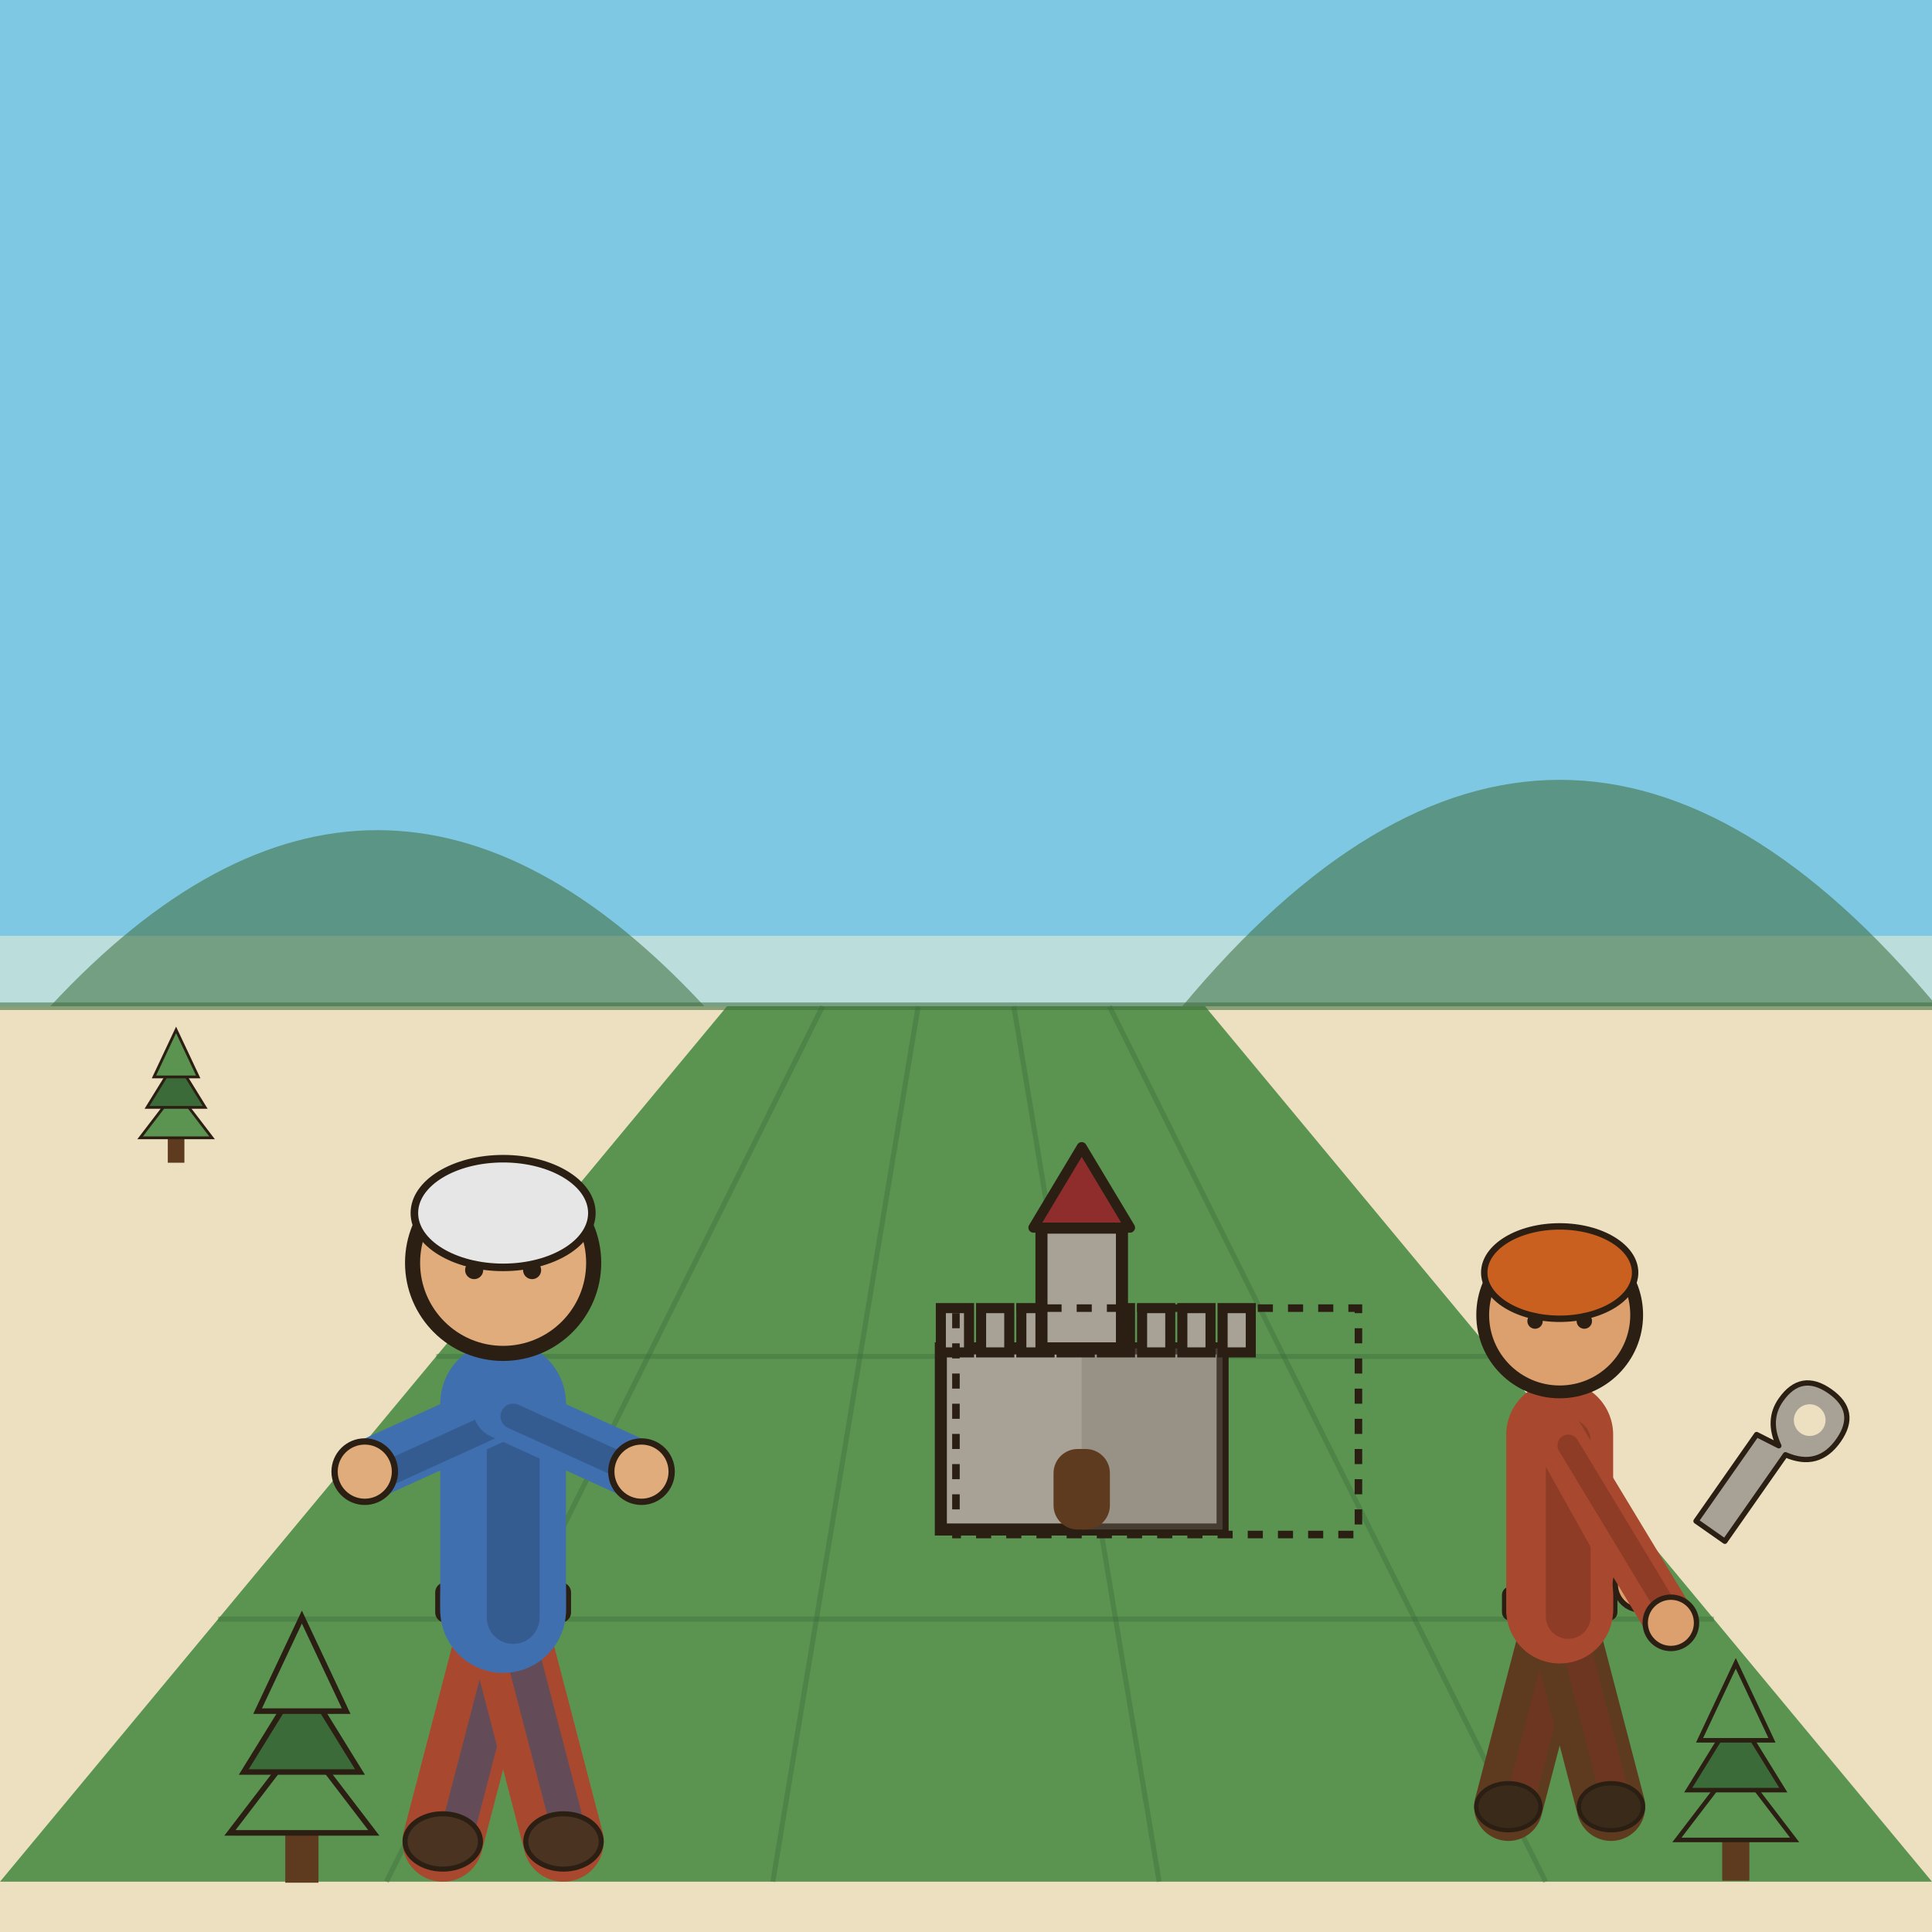
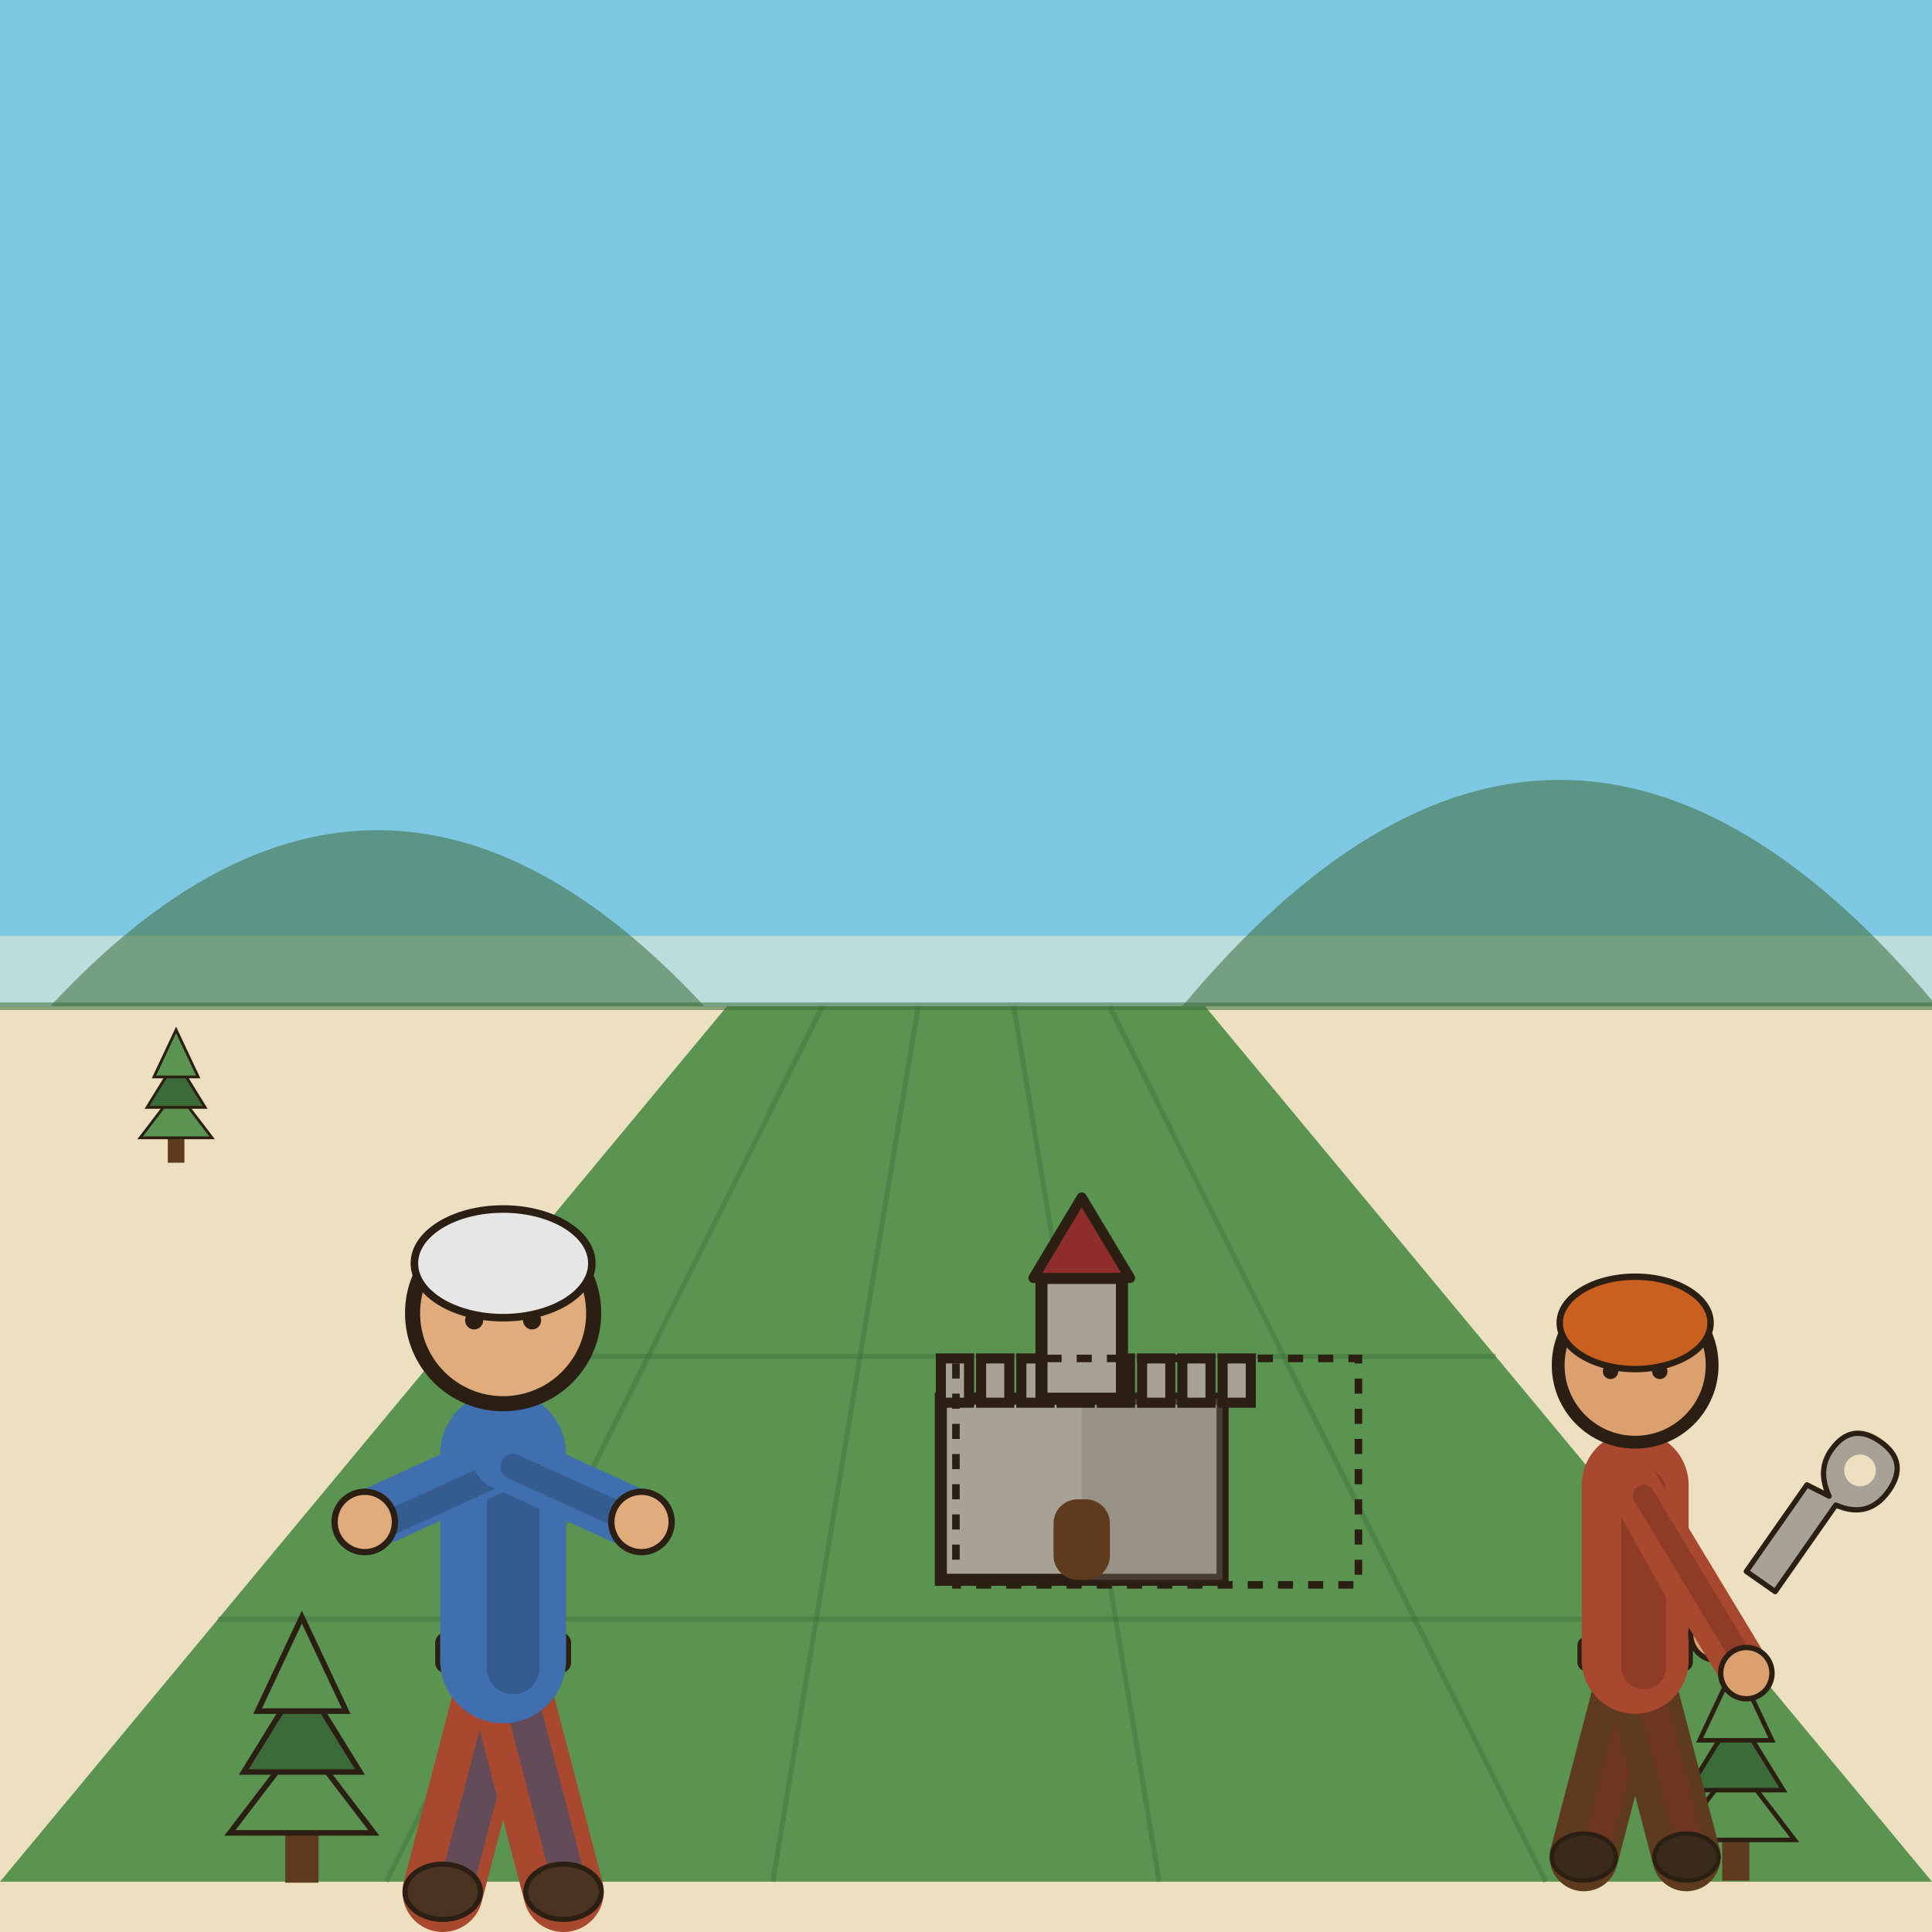
<svg xmlns="http://www.w3.org/2000/svg" viewBox="0 0 768 768">
  <rect x="0" y="0" width="768" height="768" fill="#ece0c0" />
  <rect x="0" y="0" width="768" height="400" fill="#7ec8e3" />
  <rect x="0" y="372" width="768" height="28" fill="#dbead9" opacity="0.65" />
  <polygon points="289,400 479,400 768,748 0,748" fill="#5a9450" />
  <line x1="327.0" y1="400" x2="153.6" y2="748" stroke="#3c6b3a" stroke-width="2" opacity="0.4" />
  <line x1="365.0" y1="400" x2="307.2" y2="748" stroke="#3c6b3a" stroke-width="2" opacity="0.4" />
  <line x1="403.0" y1="400" x2="460.8" y2="748" stroke="#3c6b3a" stroke-width="2" opacity="0.4" />
  <line x1="441.0" y1="400" x2="614.4" y2="748" stroke="#3c6b3a" stroke-width="2" opacity="0.4" />
  <line x1="173.4" y1="539.2" x2="594.6" y2="539.2" stroke="#3c6b3a" stroke-width="2" opacity="0.4" />
  <line x1="86.7" y1="643.6" x2="681.3" y2="643.6" stroke="#3c6b3a" stroke-width="2" opacity="0.4" />
  <line x1="0" y1="400" x2="768" y2="400" stroke="#3c6b3a" stroke-width="3" opacity="0.55" />
  <path d="M 20.0,400 Q 85.0,330 150,330 Q 215.0,330 280.0,400 Z" fill="#3c6b3a" opacity="0.55" />
  <path d="M 470.0,400 Q 545.0,310 620,310 Q 695.0,310 770.0,400 Z" fill="#3c6b3a" opacity="0.55" />
  <g transform="translate(120,744) scale(1.1)">
    <rect x="-6" y="-16" width="12" height="20" fill="#5e3b1f" />
    <polygon points="-26,-14 26,-14 0,-48" fill="#5a9450" stroke="#2b1f14" stroke-width="2" />
    <polygon points="-21,-36 21,-36 0,-70" fill="#3c6b3a" stroke="#2b1f14" stroke-width="2" />
    <polygon points="-16,-58 16,-58 0,-92" fill="#5a9450" stroke="#2b1f14" stroke-width="2" />
  </g>
  <g transform="translate(690,744) scale(0.9)">
    <rect x="-6" y="-16" width="12" height="20" fill="#5e3b1f" />
    <polygon points="-26,-14 26,-14 0,-48" fill="#5a9450" stroke="#2b1f14" stroke-width="2" />
    <polygon points="-21,-36 21,-36 0,-70" fill="#3c6b3a" stroke="#2b1f14" stroke-width="2" />
    <polygon points="-16,-58 16,-58 0,-92" fill="#5a9450" stroke="#2b1f14" stroke-width="2" />
  </g>
  <g transform="translate(70,460) scale(0.55)">
    <rect x="-6" y="-16" width="12" height="20" fill="#5e3b1f" />
    <polygon points="-26,-14 26,-14 0,-48" fill="#5a9450" stroke="#2b1f14" stroke-width="2" />
    <polygon points="-21,-36 21,-36 0,-70" fill="#3c6b3a" stroke="#2b1f14" stroke-width="2" />
    <polygon points="-16,-58 16,-58 0,-92" fill="#5a9450" stroke="#2b1f14" stroke-width="2" />
  </g>
-   <g transform="translate(200,640) scale(1.0,1.0) rotate(0)">
+   <g transform="translate(200,660) scale(1.0,1.0) rotate(0)">
    <line x1="0" y1="0" x2="-24" y2="92" stroke="#a8492f" stroke-width="32" stroke-linecap="round" />
    <line x1="4" y1="3" x2="-20" y2="95" stroke="#2b4d7a" stroke-width="13.4" stroke-linecap="round" opacity="0.55" />
    <ellipse cx="-24" cy="92" rx="15" ry="11" fill="#4a3320" stroke="#2b1f14" stroke-width="2" />
    <line x1="0" y1="0" x2="24" y2="92" stroke="#a8492f" stroke-width="32" stroke-linecap="round" />
    <line x1="4" y1="3" x2="28" y2="95" stroke="#2b4d7a" stroke-width="13.4" stroke-linecap="round" opacity="0.55" />
    <ellipse cx="24" cy="92" rx="15" ry="11" fill="#4a3320" stroke="#2b1f14" stroke-width="2" />
    <rect x="-26" y="-10" width="52" height="14" rx="3" fill="#2b4d7a" stroke="#2b1f14" stroke-width="2" />
    <line x1="0" y1="-82.0" x2="0" y2="0" stroke="#3f6fae" stroke-width="50" stroke-linecap="round" />
    <line x1="4" y1="-79.0" x2="4" y2="3" stroke="#2b4d7a" stroke-width="21.0" stroke-linecap="round" opacity="0.55" />
    <line x1="0" y1="-80" x2="-55" y2="-55" stroke="#3f6fae" stroke-width="24" stroke-linecap="round" />
    <line x1="4" y1="-77" x2="-51" y2="-52" stroke="#2b4d7a" stroke-width="10.1" stroke-linecap="round" opacity="0.55" />
    <circle cx="-55" cy="-55" r="12" fill="#e0ac7c" stroke="#2b1f14" stroke-width="2.5" />
    <line x1="0" y1="-80" x2="55" y2="-55" stroke="#3f6fae" stroke-width="24" stroke-linecap="round" />
    <line x1="4" y1="-77" x2="59" y2="-52" stroke="#2b4d7a" stroke-width="10.1" stroke-linecap="round" opacity="0.55" />
    <circle cx="55" cy="-55" r="12" fill="#e0ac7c" stroke="#2b1f14" stroke-width="2.5" />
    <circle cx="0" cy="-138" r="36" fill="#e0ac7c" stroke="#2b1f14" stroke-width="6" />
    <ellipse cx="0" cy="-157.8" rx="35.28" ry="21.6" fill="#e6e6e6" stroke="#2b1f14" stroke-width="3" />
    <circle cx="-11.52" cy="-135.12" r="3.6" fill="#2b1f14" />
    <circle cx="11.52" cy="-135.12" r="3.6" fill="#2b1f14" />
  </g>
-   <g transform="translate(430,560) scale(0.8)">
+   <g transform="translate(430,580) scale(0.8)">
    <rect x="-70" y="-30" width="140" height="90" fill="#a8a196" stroke="#2b1f14" stroke-width="6" />
    <rect x="0" y="-30" width="70" height="90" fill="#7a7468" opacity="0.35" />
    <rect x="-70" y="-50" width="14" height="22" fill="#a8a196" stroke="#2b1f14" stroke-width="5" />
    <rect x="-50" y="-50" width="14" height="22" fill="#a8a196" stroke="#2b1f14" stroke-width="5" />
    <rect x="-30" y="-50" width="14" height="22" fill="#a8a196" stroke="#2b1f14" stroke-width="5" />
    <rect x="-10" y="-50" width="14" height="22" fill="#a8a196" stroke="#2b1f14" stroke-width="5" />
    <rect x="10" y="-50" width="14" height="22" fill="#a8a196" stroke="#2b1f14" stroke-width="5" />
    <rect x="30" y="-50" width="14" height="22" fill="#a8a196" stroke="#2b1f14" stroke-width="5" />
    <rect x="50" y="-50" width="14" height="22" fill="#a8a196" stroke="#2b1f14" stroke-width="5" />
    <rect x="70" y="-50" width="14" height="22" fill="#a8a196" stroke="#2b1f14" stroke-width="5" />
    <rect x="-20" y="-90" width="40" height="60" fill="#a8a196" stroke="#2b1f14" stroke-width="6" />
    <polygon points="-24,-90 24,-90 0,-130" fill="#8f2d2d" stroke="#2b1f14" stroke-width="5" stroke-linejoin="round" />
    <rect x="-14" y="20" width="28" height="40" rx="12" fill="#5e3b1f" />
  </g>
-   <rect x="380" y="520" width="160" height="90" fill="none" stroke="#2b1f14" stroke-width="3" stroke-dasharray="6,6" />
-   <g transform="translate(620,640) scale(0.85,0.85) rotate(0)">
+   <rect x="380" y="540" width="160" height="90" fill="none" stroke="#2b1f14" stroke-width="3" stroke-dasharray="6,6" />
+   <g transform="translate(650,660) scale(0.85,0.85) rotate(0)">
    <line x1="0" y1="0" x2="-24" y2="92" stroke="#5e3b1f" stroke-width="32" stroke-linecap="round" />
    <line x1="4" y1="3" x2="-20" y2="95" stroke="#7a3220" stroke-width="13.4" stroke-linecap="round" opacity="0.55" />
    <ellipse cx="-24" cy="92" rx="15" ry="11" fill="#3a2a1a" stroke="#2b1f14" stroke-width="2" />
    <line x1="0" y1="0" x2="24" y2="92" stroke="#5e3b1f" stroke-width="32" stroke-linecap="round" />
    <line x1="4" y1="3" x2="28" y2="95" stroke="#7a3220" stroke-width="13.4" stroke-linecap="round" opacity="0.55" />
    <ellipse cx="24" cy="92" rx="15" ry="11" fill="#3a2a1a" stroke="#2b1f14" stroke-width="2" />
    <rect x="-26" y="-10" width="52" height="14" rx="3" fill="#7a3220" stroke="#2b1f14" stroke-width="2" />
    <line x1="0" y1="-82.0" x2="0" y2="0" stroke="#a8492f" stroke-width="50" stroke-linecap="round" />
    <line x1="4" y1="-79.0" x2="4" y2="3" stroke="#7a3220" stroke-width="21.0" stroke-linecap="round" opacity="0.55" />
    <line x1="0" y1="-80" x2="38" y2="-12" stroke="#a8492f" stroke-width="24" stroke-linecap="round" />
    <line x1="4" y1="-77" x2="42" y2="-9" stroke="#7a3220" stroke-width="10.1" stroke-linecap="round" opacity="0.55" />
    <circle cx="38" cy="-12" r="12" fill="#dba06e" stroke="#2b1f14" stroke-width="2.5" />
    <line x1="0" y1="-80" x2="52" y2="6" stroke="#a8492f" stroke-width="24" stroke-linecap="round" />
    <line x1="4" y1="-77" x2="56" y2="9" stroke="#7a3220" stroke-width="10.1" stroke-linecap="round" opacity="0.55" />
    <circle cx="52" cy="6" r="12" fill="#dba06e" stroke="#2b1f14" stroke-width="2.5" />
    <circle cx="0" cy="-138" r="36" fill="#dba06e" stroke="#2b1f14" stroke-width="6" />
    <ellipse cx="0" cy="-157.8" rx="35.28" ry="21.6" fill="#c9601f" stroke="#2b1f14" stroke-width="3" />
    <circle cx="-11.52" cy="-135.12" r="3.6" fill="#2b1f14" />
    <circle cx="11.52" cy="-135.12" r="3.6" fill="#2b1f14" />
  </g>
-   <g transform="translate(700,580) scale(0.7) rotate(35)">
+   <g transform="translate(720,600) scale(0.7) rotate(35)">
    <path d="M -10,50 L 10,50 L 10,-10 Q 30,-14 30,-34 Q 30,-54 10,-54 Q -10,-54 -10,-34 Q -10,-20 4,-12 L -10,-10 Z" fill="#a8a196" stroke="#2b1f14" stroke-width="3" stroke-linejoin="round" />
    <circle cx="10" cy="-34" r="9" fill="#ece0c0" />
  </g>
</svg>
